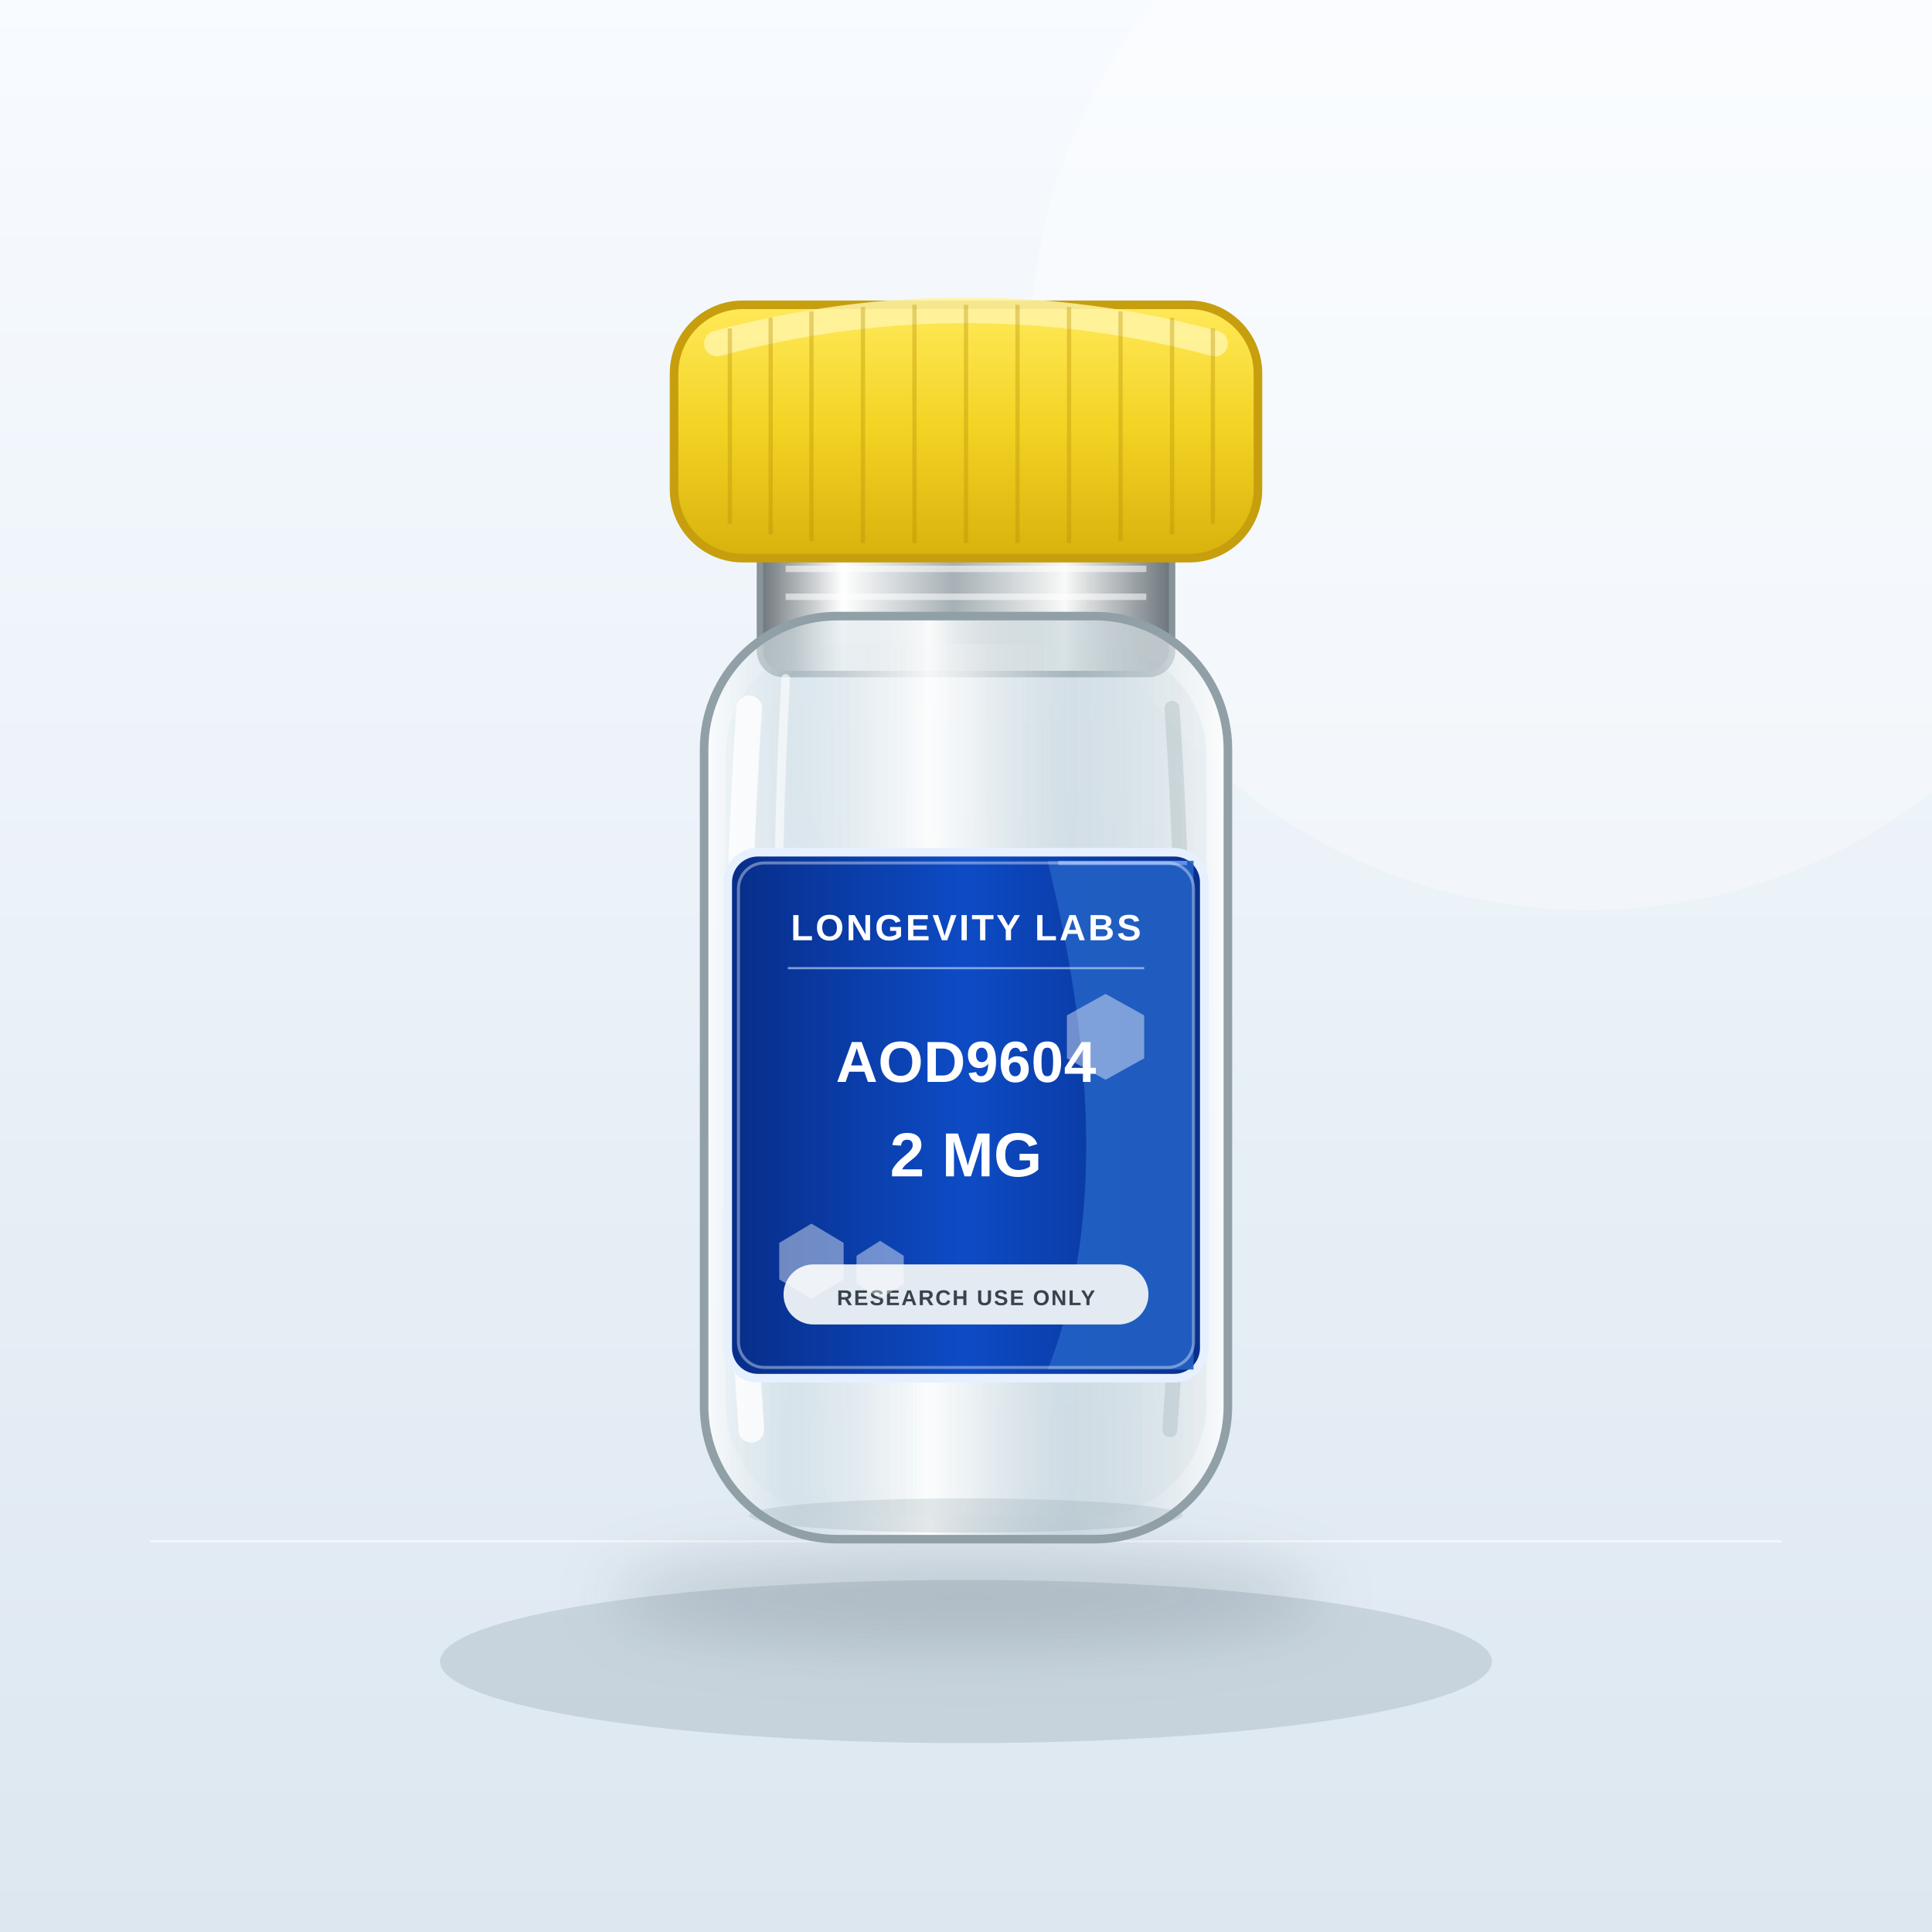
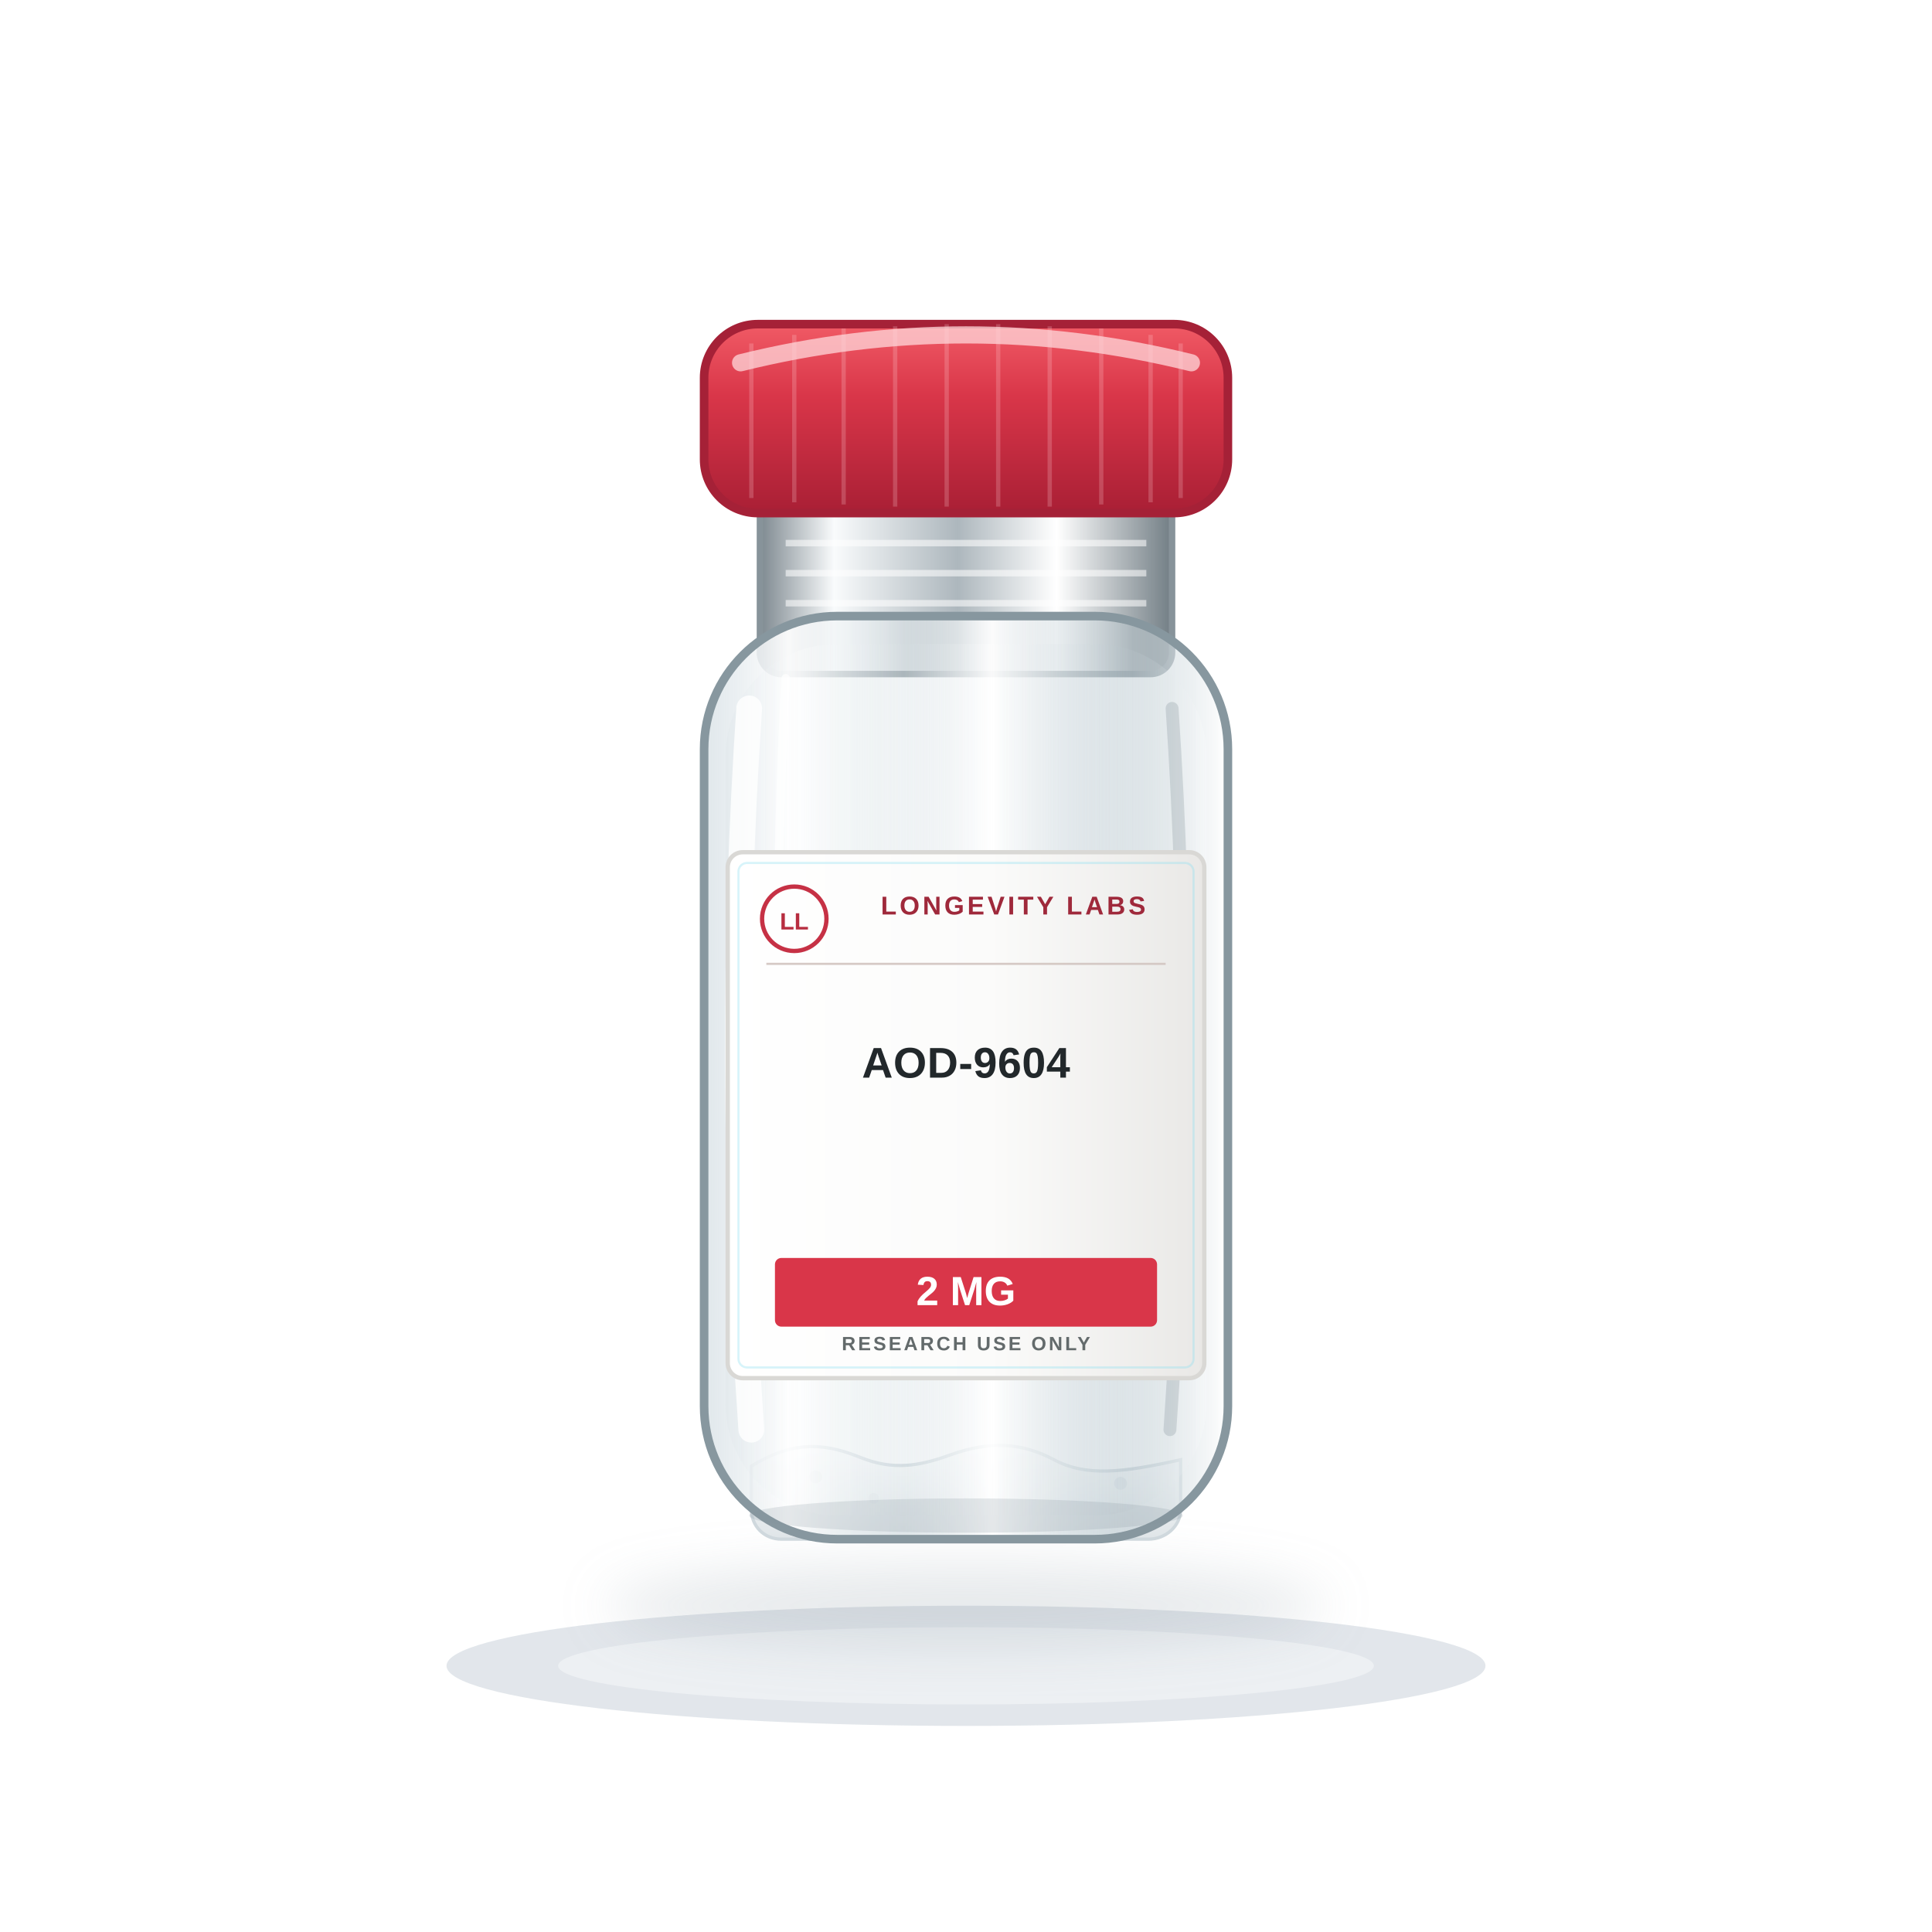
<svg xmlns="http://www.w3.org/2000/svg" width="900" height="900" viewBox="0 0 900 900" role="img" aria-labelledby="title desc">
  <defs>
-     <linearGradient id="vialBg" x2="0" y2="1">
-       <stop stop-color="#f8fbff" />
-       <stop offset="1" stop-color="#dce7f0" />
+     <linearGradient id="glass" x2="1">
+       <stop stop-color="#d8e1e6" stop-opacity=".78" />
+       <stop offset=".16" stop-color="#fff" stop-opacity=".92" />
+       <stop offset=".38" stop-color="#dbe4e8" stop-opacity=".36" />
+       <stop offset=".55" stop-color="#fff" stop-opacity=".92" />
+       <stop offset=".82" stop-color="#b9c8cf" stop-opacity=".42" />
+       <stop offset="1" stop-color="#fff" stop-opacity=".88" />
+     </linearGradient>
+     <linearGradient id="redCap" x2="0" y2="1">
+       <stop stop-color="#f05a65" />
+       <stop offset=".38" stop-color="#d93649" />
+       <stop offset="1" stop-color="#a91f35" />
    </linearGradient>
    <linearGradient id="silver" x2="1">
-       <stop stop-color="#6c757b" />
-       <stop offset=".2" stop-color="#fff" />
-       <stop offset=".47" stop-color="#a6b0b5" />
-       <stop offset=".74" stop-color="#f8f9f8" />
-       <stop offset="1" stop-color="#69737a" />
+       <stop stop-color="#7e8990" />
+       <stop offset=".18" stop-color="#f9fbfc" />
+       <stop offset=".48" stop-color="#adb7bd" />
+       <stop offset=".72" stop-color="#fff" />
+       <stop offset="1" stop-color="#727e85" />
    </linearGradient>
-     <linearGradient id="yellowCap" x2="0" y2="1">
-       <stop stop-color="#ffe958" />
-       <stop offset=".48" stop-color="#f3d324" />
-       <stop offset="1" stop-color="#d7b20c" />
+     <linearGradient id="label" x2="1">
+       <stop stop-color="#fff" />
+       <stop offset=".55" stop-color="#fbfbfa" />
+       <stop offset="1" stop-color="#e9e8e6" />
    </linearGradient>
-     <linearGradient id="vialGlass" x2="1">
-       <stop stop-color="#fff" stop-opacity=".78" />
-       <stop offset=".17" stop-color="#cedde4" stop-opacity=".5" />
-       <stop offset=".43" stop-color="#fff" stop-opacity=".92" />
-       <stop offset=".7" stop-color="#b8cbd4" stop-opacity=".48" />
-       <stop offset="1" stop-color="#fff" stop-opacity=".8" />
+     <linearGradient id="powder" x2="0" y2="1">
+       <stop stop-color="#fff" />
+       <stop offset="1" stop-color="#dfe5e8" />
    </linearGradient>
-     <linearGradient id="innerGlass" x2="1">
-       <stop stop-color="#a8c1ca" stop-opacity=".2" />
-       <stop offset=".5" stop-color="#fff" stop-opacity=".5" />
-       <stop offset="1" stop-color="#91a9b2" stop-opacity=".28" />
-     </linearGradient>
-     <linearGradient id="labelBlue" x2="1">
-       <stop stop-color="#072d88" />
-       <stop offset=".5" stop-color="#0d4bc5" />
-       <stop offset="1" stop-color="#082e8a" />
-     </linearGradient>
-     <linearGradient id="clearGlass" x2="1">
-       <stop stop-color="#fff" stop-opacity=".72" />
-       <stop offset=".22" stop-color="#d5e0e4" stop-opacity=".48" />
-       <stop offset=".48" stop-color="#fff" stop-opacity=".86" />
-       <stop offset=".72" stop-color="#aec0c9" stop-opacity=".4" />
-       <stop offset="1" stop-color="#fff" stop-opacity=".72" />
-     </linearGradient>
-     <linearGradient id="goldMetal" x2="1">
-       <stop stop-color="#8a713d" />
-       <stop offset=".25" stop-color="#f2d879" />
-       <stop offset=".53" stop-color="#b18d2e" />
-       <stop offset=".8" stop-color="#f5da77" />
-       <stop offset="1" stop-color="#96782b" />
-     </linearGradient>
-     <linearGradient id="darkGlass" x2="1">
-       <stop stop-color="#080b0c" />
-       <stop offset=".26" stop-color="#25292a" />
-       <stop offset=".5" stop-color="#090b0b" />
-       <stop offset=".76" stop-color="#242727" />
-       <stop offset="1" stop-color="#080a0a" />
-     </linearGradient>
-     <filter id="softShadow" x="-50%" y="-100%" width="200%" height="300%">
-       <feGaussianBlur stdDeviation="14" />
+     <filter id="shadow" x="-40%" y="-60%" width="180%" height="220%">
+       <feGaussianBlur stdDeviation="12" />
    </filter>
  </defs>
-   <rect width="900" height="900" fill="url(#vialBg)" />
-   <ellipse cx="450" cy="774" rx="245" ry="38" fill="#6d8290" opacity=".22" />
-   <circle cx="740" cy="164" r="260" fill="#fff" opacity=".34" />
-   <path d="M70 718h760" stroke="#fff" stroke-opacity=".58" />
+   <rect width="900" height="900" fill="#fff" />
+   <ellipse cx="450" cy="776" rx="242" ry="28" fill="#d5dce2" opacity=".7" />
+   <ellipse cx="450" cy="776" rx="190" ry="18" fill="#edf0f3" />
+   <ellipse cx="450" cy="748" rx="168" ry="19" fill="#7d8d98" opacity=".19" filter="url(#shadow)" />
  <g>
+     <path d="M350 683c21-13 36-10 51-4 15 6 27 4 41-1 19-7 34-6 49 2 15 8 32 6 59 0v23c0 8-7 14-15 14H364c-8 0-14-6-14-14z" fill="url(#powder)" stroke="#cfd8dd" stroke-width="1.5" />
+     <circle cx="380" cy="688" r="3" fill="#e5e9eb" />
+     <circle cx="407" cy="698" r="2.5" fill="#e5e9eb" />
+     <circle cx="522" cy="691" r="3" fill="#e3e8eb" />
+     <rect x="354" y="230" width="192" height="84" rx="10" fill="url(#silver)" stroke="#87939a" stroke-width="3" />
+     <path d="M366 253h168M366 267h168M366 281h168" stroke="#fff" stroke-opacity=".55" stroke-width="3" />
+     <rect x="328" y="151" width="244" height="88" rx="25" fill="url(#redCap)" stroke="#a52137" stroke-width="4" />
+     <path d="M345 169Q450 143 555 169" fill="none" stroke="#ffd9dc" stroke-width="8" stroke-linecap="round" opacity=".74" />
+     <g stroke="#ffd9dc" stroke-opacity=".22" stroke-width="2">
+       <path d="M350 160v72M370 156v78M393 153v82M417 152v84M441 151v85M465 151v85M489 152v84M513 153v82M536 156v78M550 160v72" />
+     </g>
+     <rect x="328" y="287" width="244" height="430" rx="62" fill="url(#glass)" stroke="#87979f" stroke-width="4" />
+     <rect x="338" y="300" width="224" height="406" rx="52" fill="url(#glass)" opacity=".28" />
+     <path d="M349 330Q338 493 350 666" fill="none" stroke="#fff" stroke-width="12" stroke-linecap="round" opacity=".82" />
+     <path d="M366 316Q359 445 366 558" fill="none" stroke="#fff" stroke-width="4" stroke-linecap="round" opacity=".68" />
+     <path d="M546 330Q557 493 545 666" fill="none" stroke="#71818a" stroke-width="6" stroke-linecap="round" opacity=".24" />
+     <ellipse cx="450" cy="706" rx="101" ry="8" fill="#82929b" opacity=".2" />
    <g>
-       <ellipse cx="450" cy="744" rx="166" ry="22" fill="#52616a" opacity=".22" filter="url(#softShadow)" />
-       <rect x="354" y="239" width="192" height="75" rx="11" fill="url(#silver)" stroke="#88949a" stroke-width="3" />
-       <path d="M366 252h168M366 265h168M366 278h168" stroke="#fff" stroke-opacity=".55" stroke-width="3" />
-       <rect x="314" y="142" width="272" height="118" rx="32" fill="url(#yellowCap)" stroke="#c79e0d" stroke-width="4" />
-       <path d="M334 160Q450 129 566 160" fill="none" stroke="#fff4a6" stroke-width="12" stroke-linecap="round" opacity=".84" />
-       <g stroke="#b88f08" stroke-opacity=".37" stroke-width="2">
-         <path d="M340 153v91M359 148v101M378 145v107M402 143v110M426 142v111M450 142v111M474 142v111M498 143v110M522 145v107M546 148v101M565 153v91" />
-       </g>
-       <rect x="328" y="287" width="244" height="430" rx="62" fill="url(#vialGlass)" stroke="#91a0a7" stroke-width="4" />
-       <rect x="338" y="300" width="224" height="406" rx="52" fill="url(#innerGlass)" opacity=".34" />
-       <path d="M349 330Q338 493 350 666" fill="none" stroke="#fff" stroke-width="12" stroke-linecap="round" opacity=".78" />
-       <path d="M366 316Q359 445 366 558" fill="none" stroke="#fff" stroke-width="4" stroke-linecap="round" opacity=".6" />
-       <path d="M546 330Q557 493 545 666" fill="none" stroke="#90a1a9" stroke-width="7" stroke-linecap="round" opacity=".28" />
-       <ellipse cx="450" cy="706" rx="101" ry="8" fill="#879aa4" opacity=".22" />
-       <rect x="339" y="397" width="222" height="245" rx="14" fill="url(#labelBlue)" stroke="#e7f0ff" stroke-width="4" />
-       <path d="M488 401h68v237h-68q36-90 0-237" fill="#2260c4" opacity=".9" />
-       <path d="M493 402h60" stroke="#71a2f3" stroke-width="2" opacity=".76" />
-       <text x="450" y="438" text-anchor="middle" fill="#fff" font-family="Arial,sans-serif" font-size="17" font-weight="800" letter-spacing="1.1">LONGEVITY LABS</text>
-       <path d="M367 451h166" stroke="#c8dcff" stroke-opacity=".62" />
-       <text x="450" y="504" text-anchor="middle" fill="#fff" font-family="Arial,sans-serif" font-size="27" font-weight="800" letter-spacing=".2">AOD9604</text>
-       <text x="450" y="548" text-anchor="middle" fill="#fff" font-family="Arial,sans-serif" font-size="29" font-weight="800">2 MG</text>
-       <rect x="365" y="589" width="170" height="28" rx="14" fill="#e4eaf1" />
-       <text x="450" y="608" text-anchor="middle" fill="#39434b" font-family="Arial,sans-serif" font-size="10" font-weight="700" letter-spacing=".7">RESEARCH USE ONLY</text>
-       <g fill="#fff" opacity=".42">
-         <path d="m515 463 18 10v20l-18 10-18-10v-20z" />
-         <path d="m378 570 15 9v17l-15 9-15-9v-17z" />
-         <path d="m410 578 11 7v13l-11 7-11-7v-13z" />
-       </g>
-       <rect x="344" y="402" width="212" height="235" rx="12" fill="none" stroke="#f5f8ff" stroke-opacity=".4" stroke-width="1.4" />
+       <rect x="339" y="397" width="222" height="245" rx="7" fill="url(#label)" stroke="#d9d8d5" stroke-width="2" />
+       <circle cx="370" cy="428" r="15" fill="none" stroke="#c63145" stroke-width="2" />
+       <text x="370" y="433" text-anchor="middle" fill="#b72d40" font-family="Arial,sans-serif" font-size="11" font-weight="800">LL</text>
+       <text x="472" y="426" text-anchor="middle" fill="#9f293b" font-family="Arial,sans-serif" font-size="12" font-weight="800" letter-spacing="1.4">LONGEVITY LABS</text>
+       <path d="M357 449h186" stroke="#d4c8c4" stroke-opacity=".95" />
+       <text x="450" y="502" text-anchor="middle" fill="#22282b" font-family="Arial,sans-serif" font-size="20" font-weight="700" letter-spacing=".2">AOD-9604</text>
+       <rect x="361" y="586" width="178" height="32" rx="3" fill="#d93649" />
+       <text x="450" y="608" text-anchor="middle" fill="#fff" font-family="Arial,sans-serif" font-size="19" font-weight="800">2 MG</text>
+       <text x="450" y="629" text-anchor="middle" fill="#636a6b" font-family="Arial,sans-serif" font-size="9" font-weight="700" letter-spacing="1.1">RESEARCH USE ONLY</text>
    </g>
+     <rect x="344" y="402" width="212" height="235" rx="4" fill="none" stroke="#87dff0" stroke-opacity=".33" />
  </g>
</svg>
